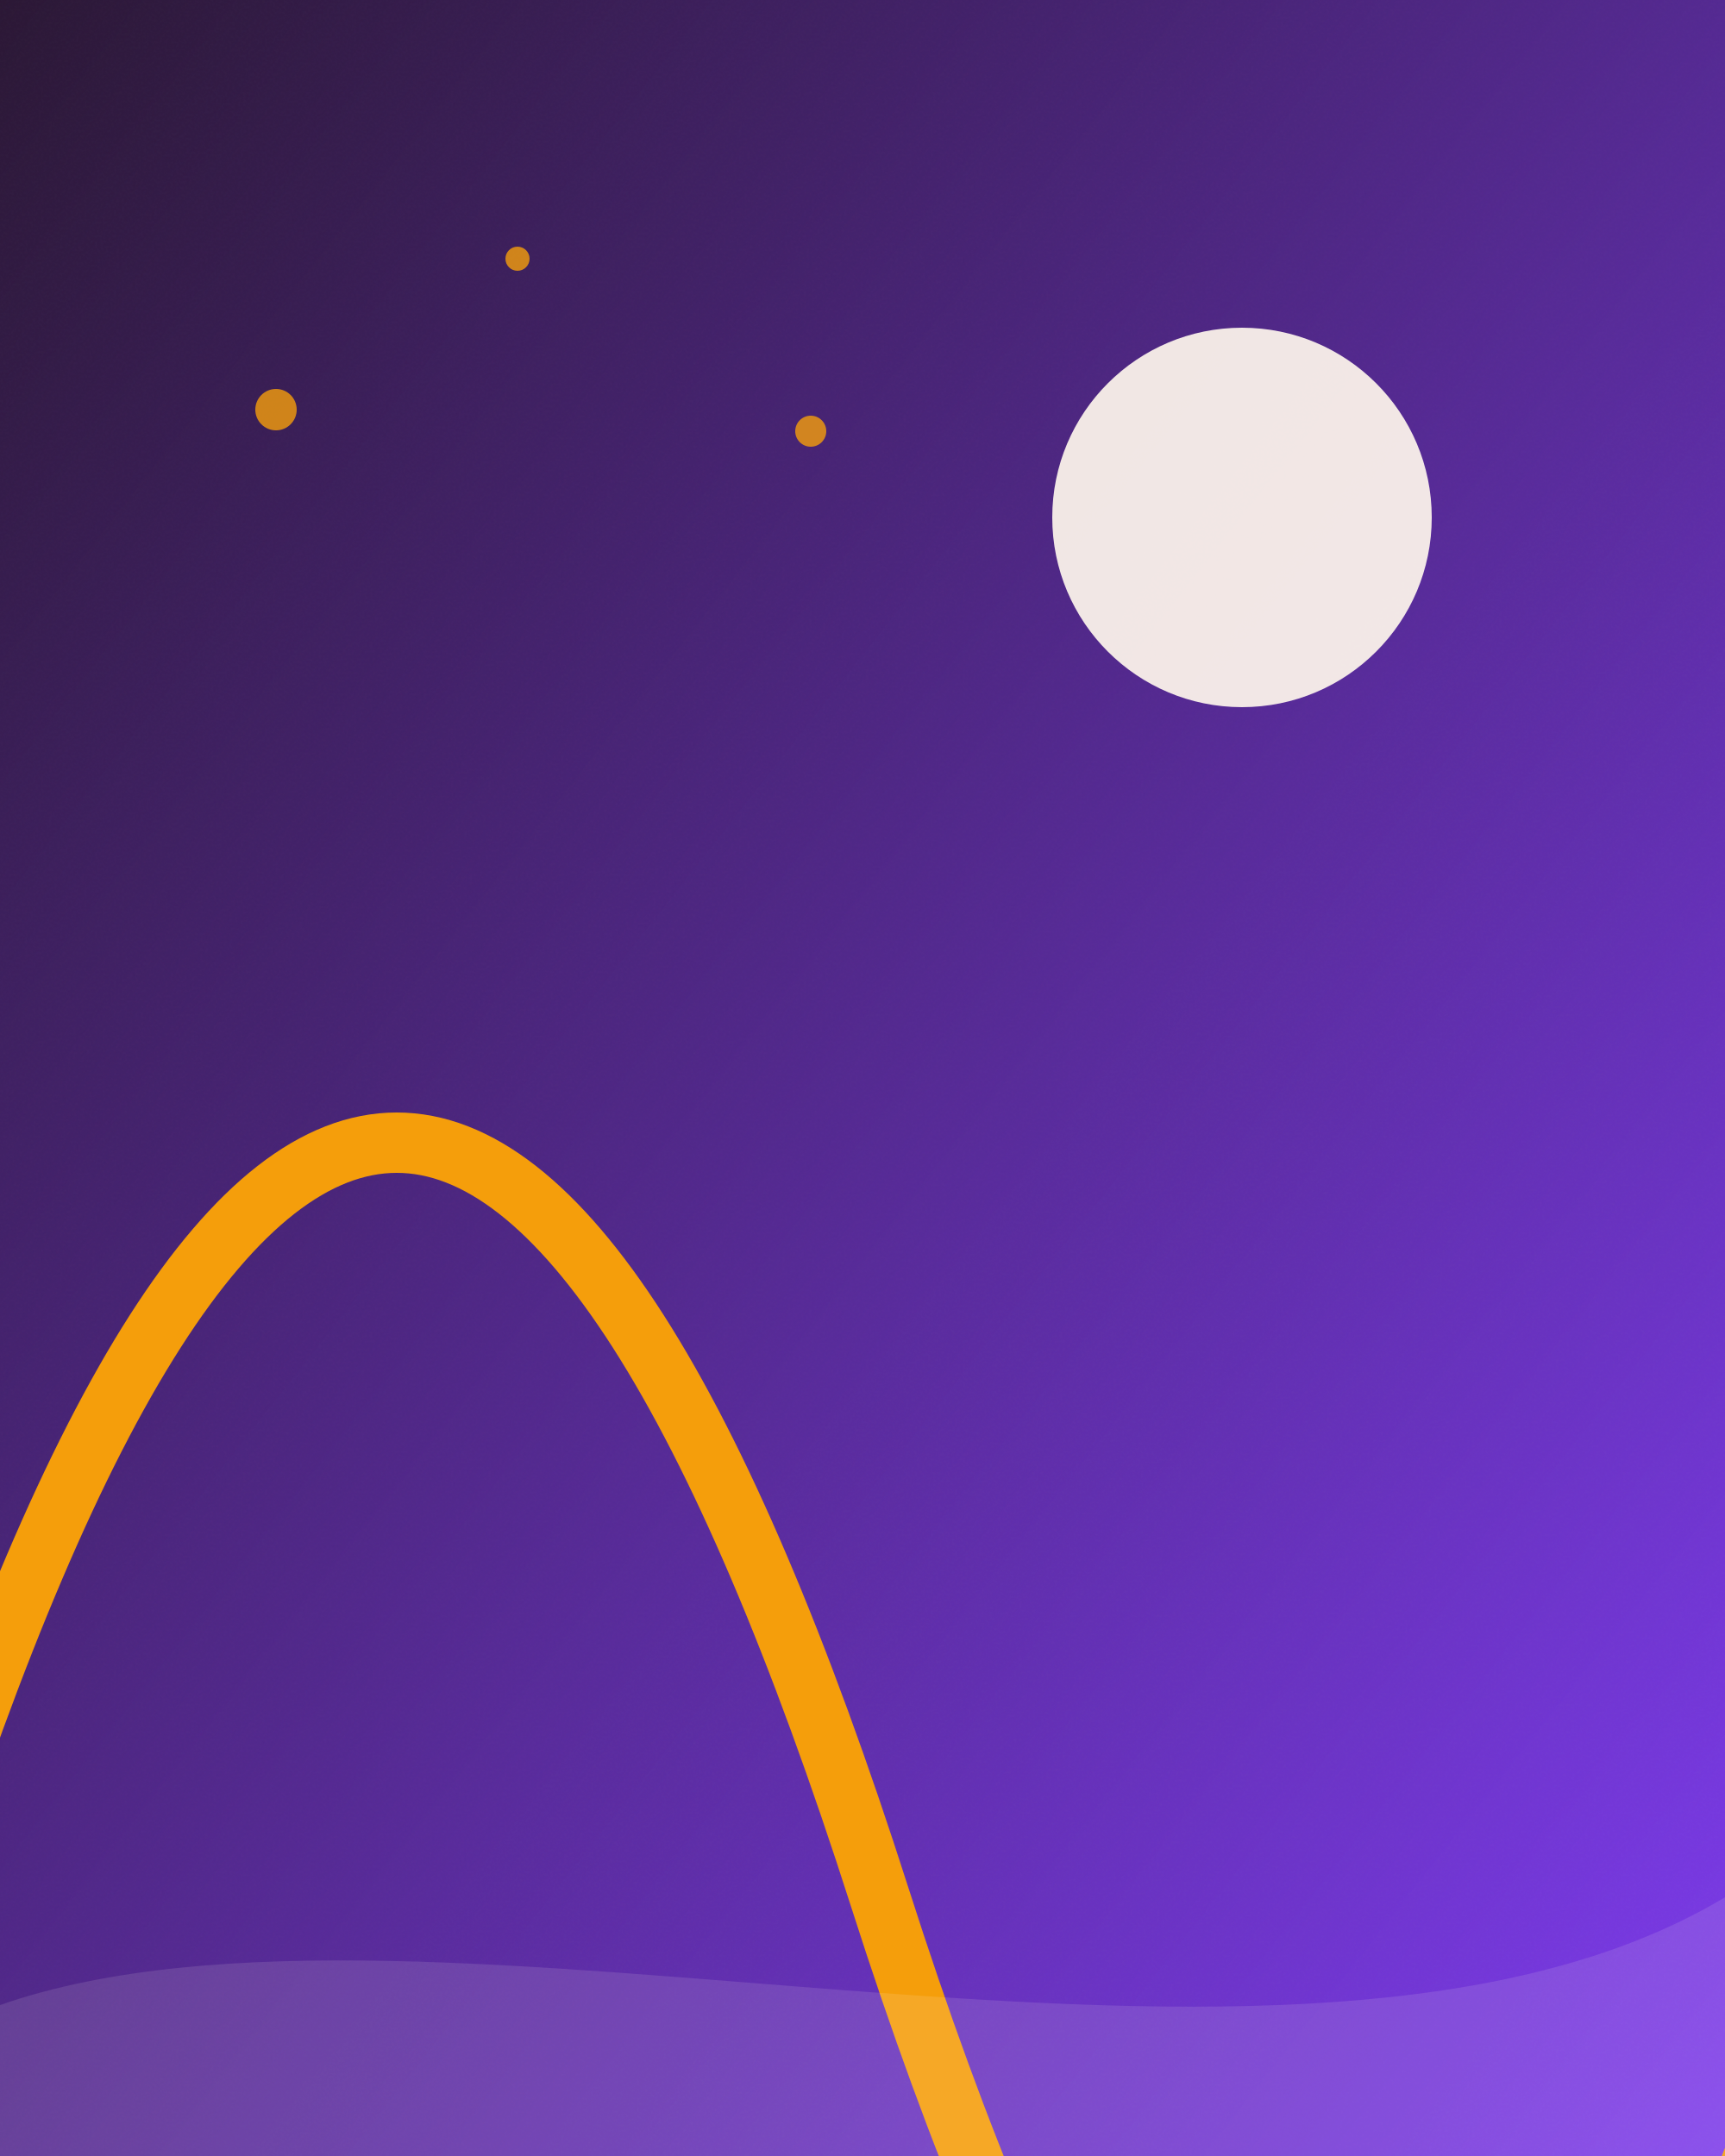
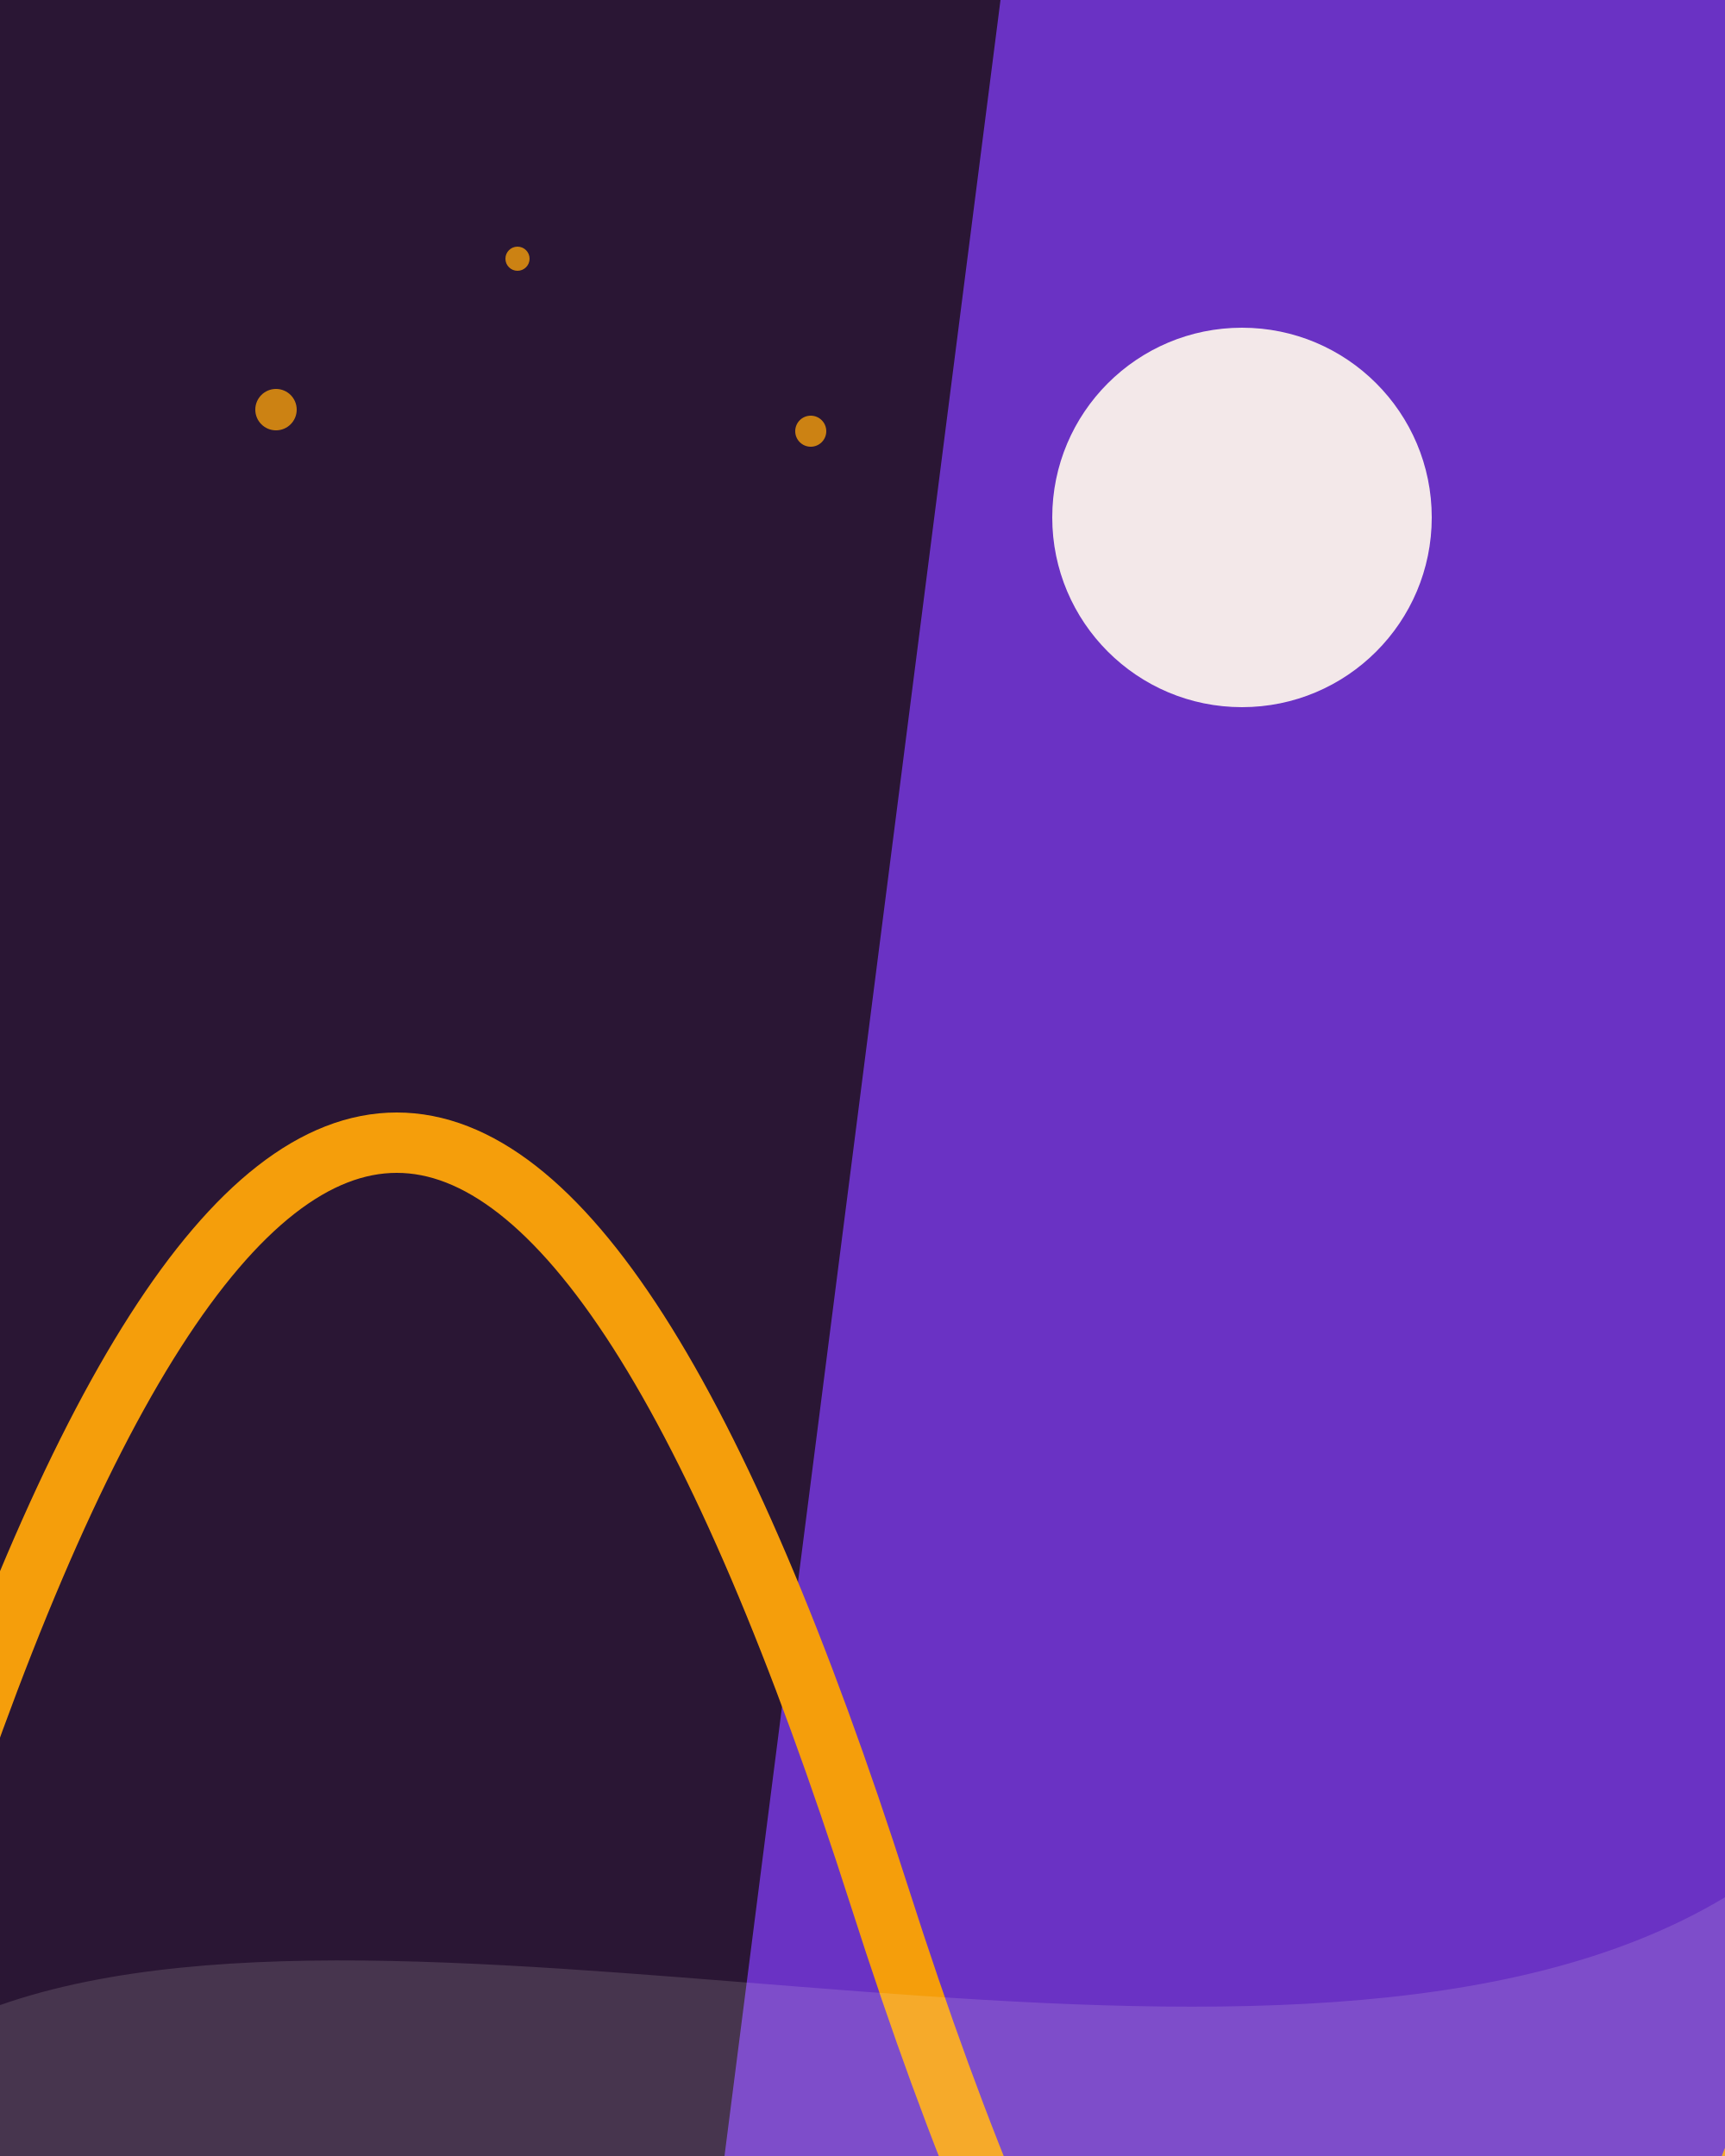
<svg xmlns="http://www.w3.org/2000/svg" viewBox="0 0 800 1000" role="img" aria-label="Deterministic abstract campaign fixture">
-   <defs>
-     <linearGradient id="g" x1="0" y1="0" x2="1" y2="1">
-       <stop stop-color="#2a1634" />
-       <stop offset="1" stop-color="#7c3aed" />
-     </linearGradient>
-     <filter id="n">
-       <feTurbulence baseFrequency=".8" numOctaves="2" seed="14" type="fractalNoise" />
-       <feColorMatrix values="1 0 0 0 0 0 1 0 0 0 0 0 1 0 0 0 0 0 .07 0" />
-     </filter>
-   </defs>
-   <rect width="800" height="1000" fill="url(#g)" />
-   <rect width="800" height="1000" filter="url(#n)" opacity=".4" />
+   <rect width="800" height="1000" fill="#2a1634" />
+   <path d="M464 0H800V1000H336Z" fill="#7c3aed" opacity=".78" />
  <path d="M-40 880Q184 180 408 880T856 880" fill="none" stroke="#f59e0b" stroke-width="28" />
  <circle cx="576" cy="240" r="88" fill="#fff7ed" opacity=".92" />
  <g fill="#f59e0b" opacity=".8">
    <circle cx="128" cy="190" r="9.6" />
    <circle cx="240" cy="120" r="5.6" />
    <circle cx="376" cy="200" r="7.2" />
  </g>
-   <path d="M0 930C200 860 600 1000 800 880V1000H0Z" fill="#fff7ed" opacity=".12" />
+   <path d="M0 930C200 860 600 1000 800 880V1000H0Z" fill="#fff7ed" opacity=".14" />
</svg>
